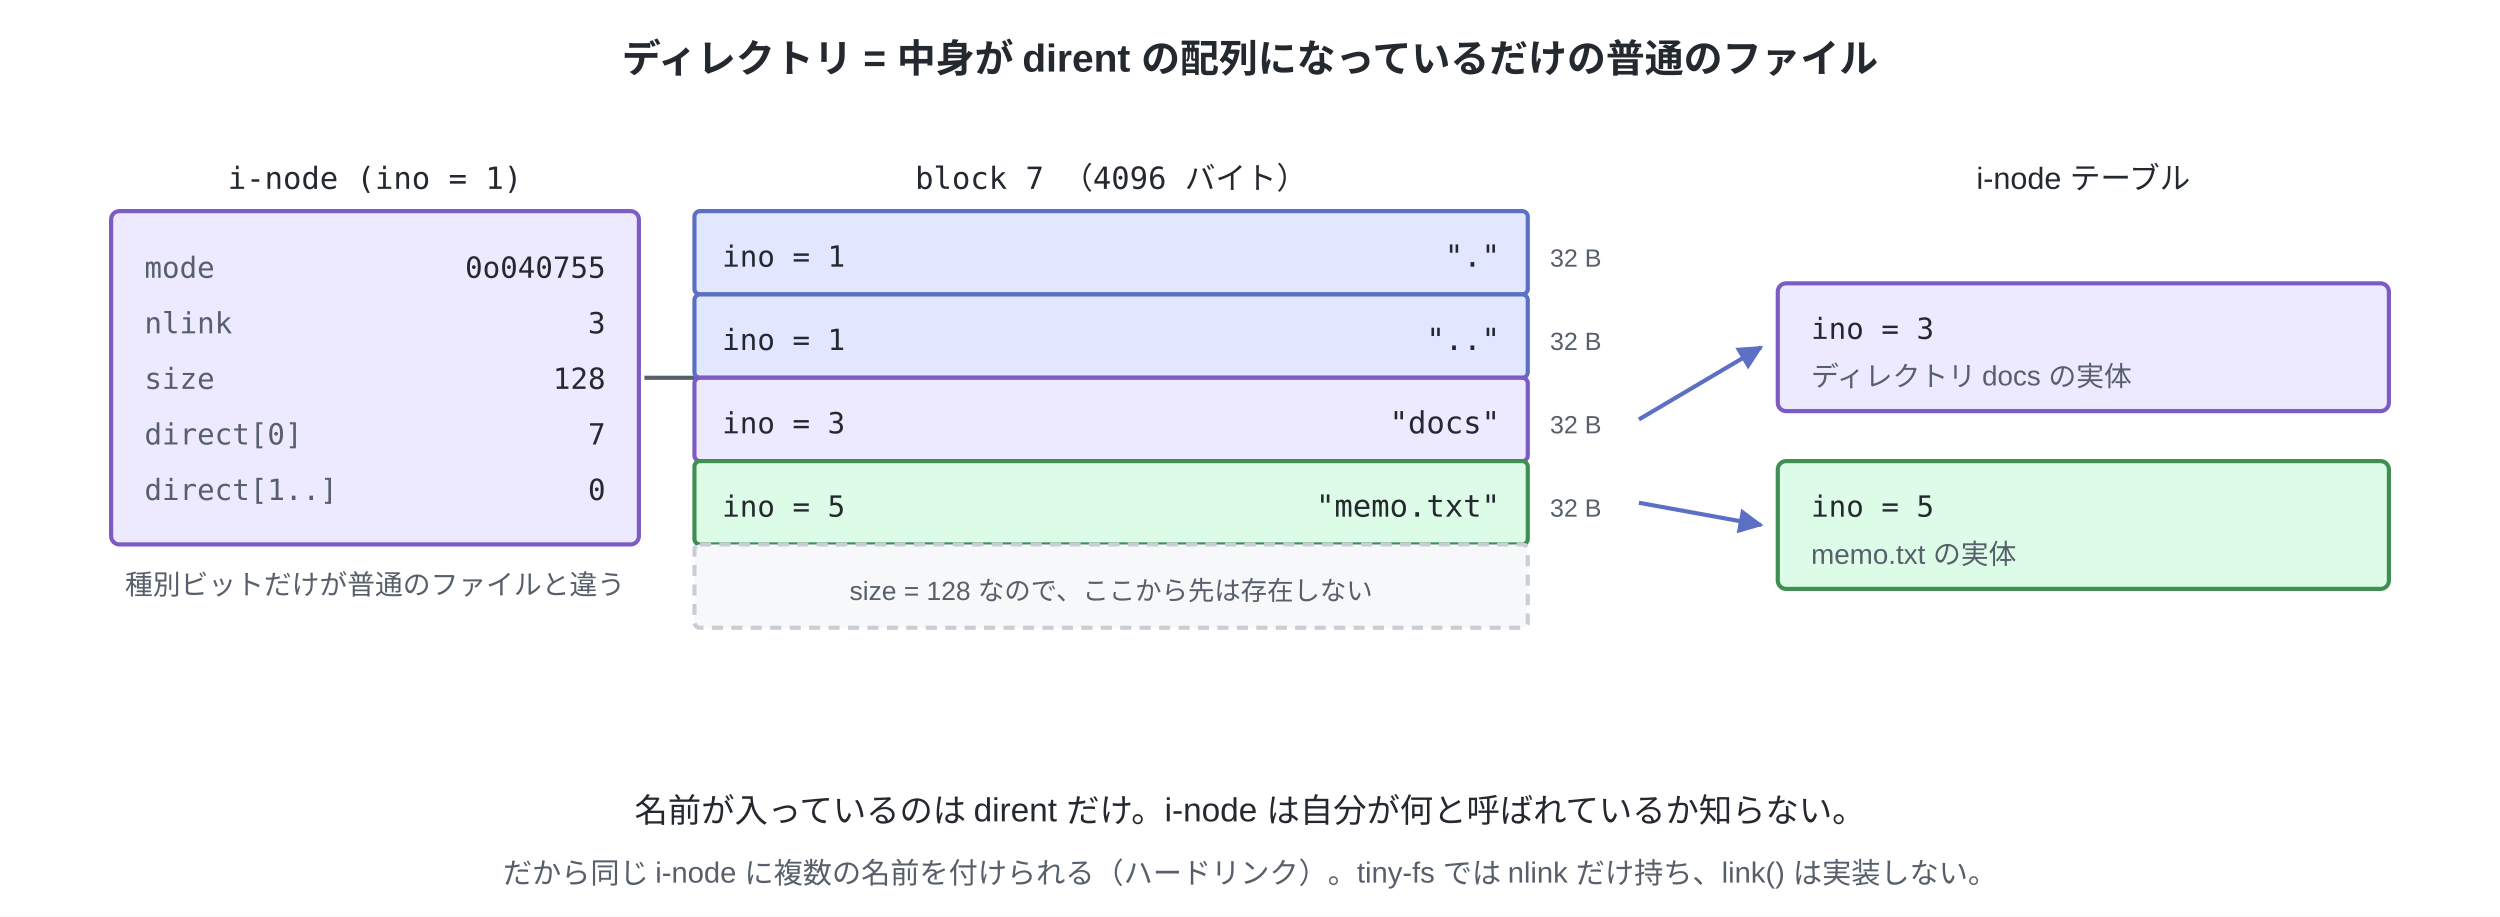
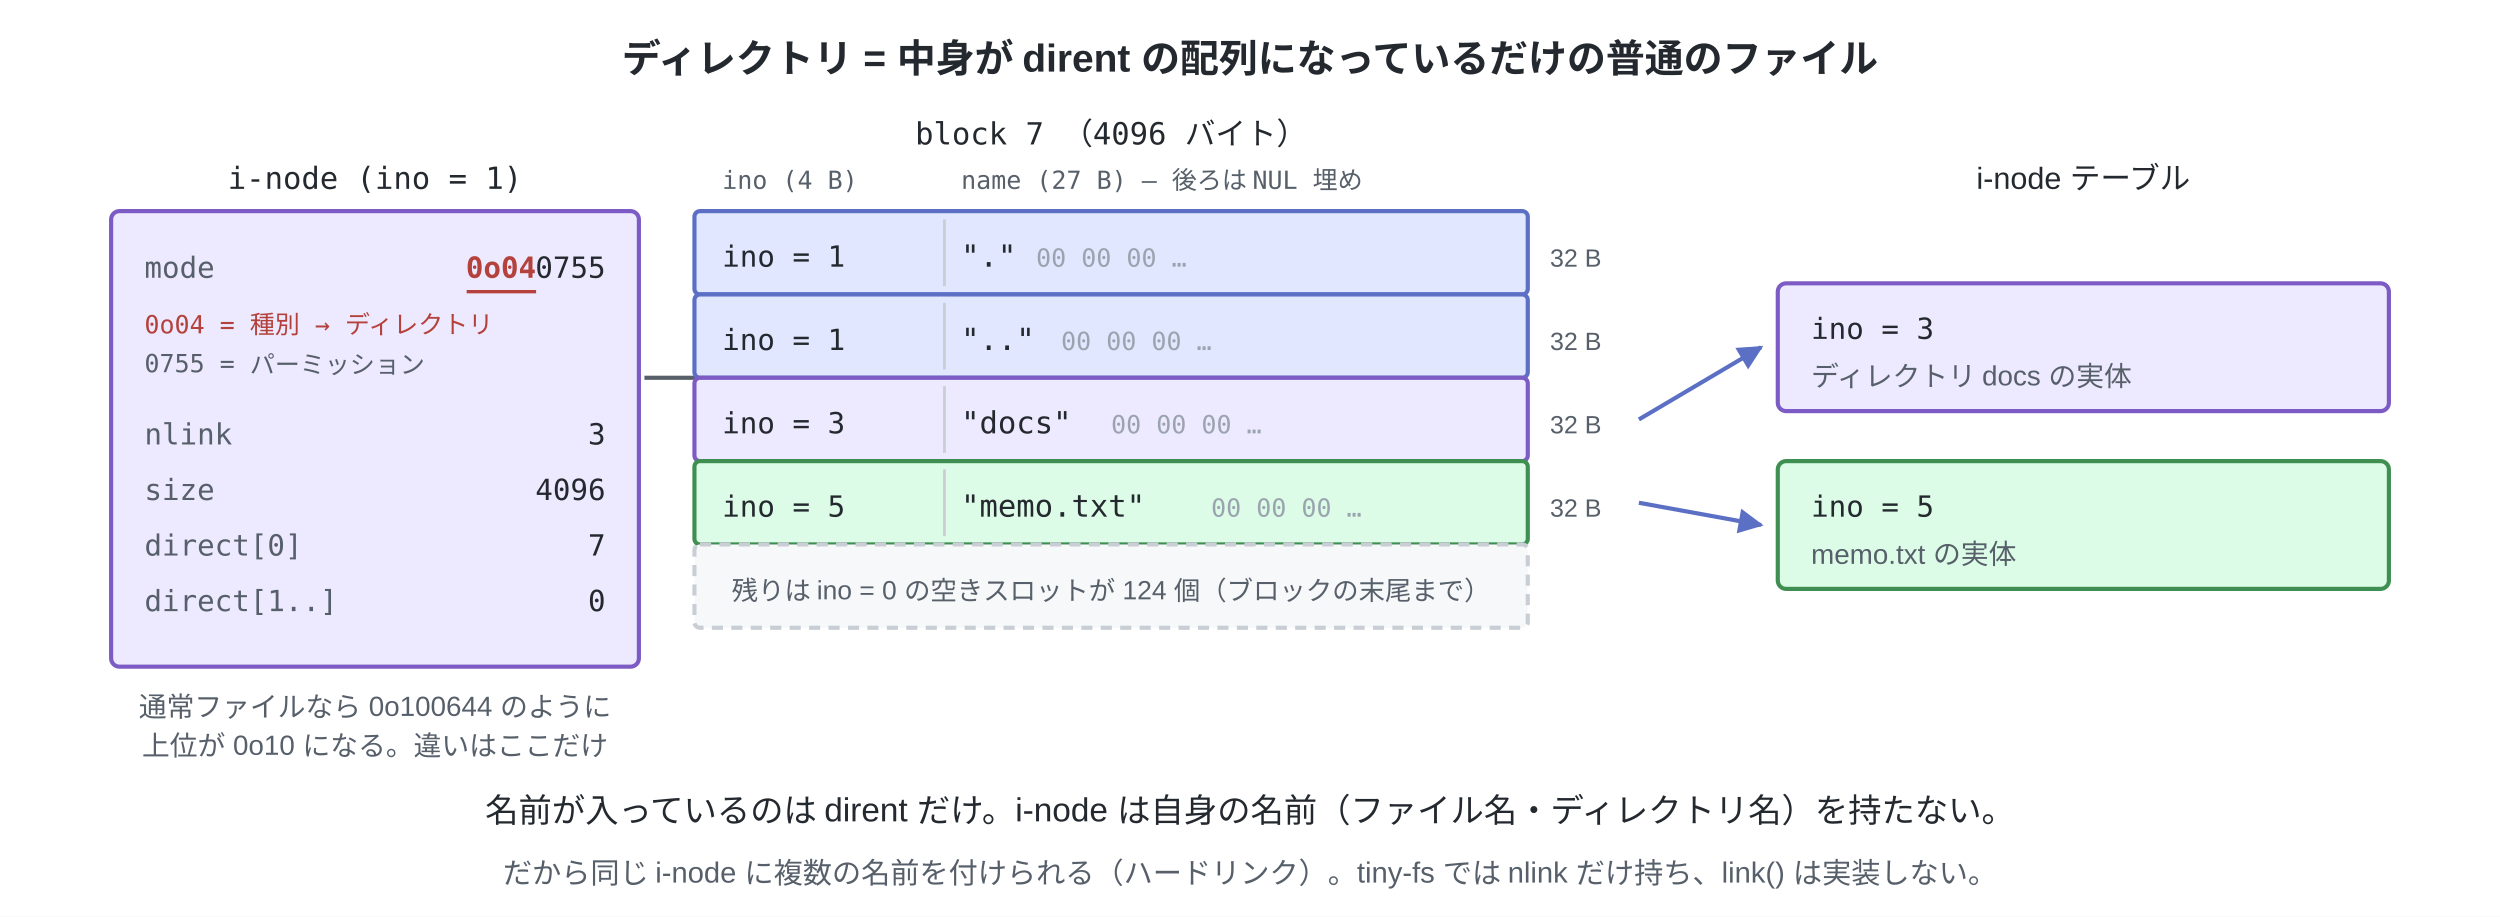
<svg xmlns="http://www.w3.org/2000/svg" width="900" height="330" viewBox="0 0 900 330" role="img" font-family="Helvetica Neue, Arial, Hiragino Sans, Noto Sans JP, sans-serif">
  <rect x="0" y="0" width="900" height="330" fill="#ffffff" />
  <defs>
    <marker id="a" viewBox="0 0 10 10" refX="9" refY="5" markerWidth="6" markerHeight="6" orient="auto-start-reverse">
      <path d="M 0 0 L 10 5 L 0 10 z" fill="#57606a" />
    </marker>
    <marker id="g" viewBox="0 0 10 10" refX="9" refY="5" markerWidth="6" markerHeight="6" orient="auto-start-reverse">
      <path d="M 0 0 L 10 5 L 0 10 z" fill="#5b6fc4" />
    </marker>
  </defs>
  <text x="450.0" y="26" font-size="14" fill="#24292f" text-anchor="middle" font-family="Helvetica Neue, Arial, Hiragino Sans, Noto Sans JP, sans-serif" font-weight="bold">ディレクトリ = 中身が dirent の配列になっているだけの普通のファイル</text>
-   <rect x="40" y="76" width="190" height="120" rx="3" fill="#ede9fe" stroke="#7c5cc4" stroke-width="1.5" />
+   <rect x="40" y="76" width="190" height="164" rx="3" fill="#ede9fe" stroke="#7c5cc4" stroke-width="1.5" />
  <text x="135" y="68" font-size="11" fill="#24292f" text-anchor="middle" font-family="SFMono-Regular, Menlo, Consolas, monospace" font-weight="normal">i-node (ino = 1)</text>
  <text x="52" y="100" font-size="10.5" fill="#57606a" text-anchor="start" font-family="SFMono-Regular, Menlo, Consolas, monospace" font-weight="normal">mode</text>
-   <text x="218" y="100" font-size="10.5" fill="#24292f" text-anchor="end" font-family="SFMono-Regular, Menlo, Consolas, monospace" font-weight="normal">0o040755</text>
-   <text x="52" y="120" font-size="10.5" fill="#57606a" text-anchor="start" font-family="SFMono-Regular, Menlo, Consolas, monospace" font-weight="normal">nlink</text>
-   <text x="218" y="120" font-size="10.5" fill="#24292f" text-anchor="end" font-family="SFMono-Regular, Menlo, Consolas, monospace" font-weight="normal">3</text>
-   <text x="52" y="140" font-size="10.5" fill="#57606a" text-anchor="start" font-family="SFMono-Regular, Menlo, Consolas, monospace" font-weight="normal">size</text>
-   <text x="218" y="140" font-size="10.5" fill="#24292f" text-anchor="end" font-family="SFMono-Regular, Menlo, Consolas, monospace" font-weight="normal">128</text>
-   <text x="52" y="160" font-size="10.5" fill="#57606a" text-anchor="start" font-family="SFMono-Regular, Menlo, Consolas, monospace" font-weight="normal">direct[0]</text>
-   <text x="218" y="160" font-size="10.5" fill="#24292f" text-anchor="end" font-family="SFMono-Regular, Menlo, Consolas, monospace" font-weight="normal">7</text>
-   <text x="52" y="180" font-size="10.5" fill="#57606a" text-anchor="start" font-family="SFMono-Regular, Menlo, Consolas, monospace" font-weight="normal">direct[1..]</text>
-   <text x="218" y="180" font-size="10.5" fill="#24292f" text-anchor="end" font-family="SFMono-Regular, Menlo, Consolas, monospace" font-weight="normal">0</text>
-   <text x="135" y="214" font-size="10" fill="#57606a" text-anchor="middle" font-family="Helvetica Neue, Arial, Hiragino Sans, Noto Sans JP, sans-serif" font-weight="normal">種別ビットだけが普通のファイルと違う</text>
+   <text x="218" y="100" font-size="10.5" fill="#24292f" text-anchor="end" font-family="SFMono-Regular, Menlo, Consolas, monospace" font-weight="normal">0755</text>
+   <text x="193" y="100" font-size="10.5" fill="#b4413c" text-anchor="end" font-family="SFMono-Regular, Menlo, Consolas, monospace" font-weight="bold">0o04</text>
+   <path d="M 168 105 L 193 105" stroke="#b4413c" stroke-width="1.2" />
+   <text x="52" y="120" font-size="9" fill="#b4413c" text-anchor="start" font-family="SFMono-Regular, Menlo, Consolas, monospace" font-weight="normal">0o04 = 種別 → ディレクトリ</text>
+   <text x="52" y="134" font-size="9" fill="#57606a" text-anchor="start" font-family="SFMono-Regular, Menlo, Consolas, monospace" font-weight="normal">0755 = パーミッション</text>
+   <text x="52" y="160" font-size="10.5" fill="#57606a" text-anchor="start" font-family="SFMono-Regular, Menlo, Consolas, monospace" font-weight="normal">nlink</text>
+   <text x="218" y="160" font-size="10.5" fill="#24292f" text-anchor="end" font-family="SFMono-Regular, Menlo, Consolas, monospace" font-weight="normal">3</text>
+   <text x="52" y="180" font-size="10.5" fill="#57606a" text-anchor="start" font-family="SFMono-Regular, Menlo, Consolas, monospace" font-weight="normal">size</text>
+   <text x="218" y="180" font-size="10.5" fill="#24292f" text-anchor="end" font-family="SFMono-Regular, Menlo, Consolas, monospace" font-weight="normal">4096</text>
+   <text x="52" y="200" font-size="10.5" fill="#57606a" text-anchor="start" font-family="SFMono-Regular, Menlo, Consolas, monospace" font-weight="normal">direct[0]</text>
+   <text x="218" y="200" font-size="10.5" fill="#24292f" text-anchor="end" font-family="SFMono-Regular, Menlo, Consolas, monospace" font-weight="normal">7</text>
+   <text x="52" y="220" font-size="10.5" fill="#57606a" text-anchor="start" font-family="SFMono-Regular, Menlo, Consolas, monospace" font-weight="normal">direct[1..]</text>
+   <text x="218" y="220" font-size="10.5" fill="#24292f" text-anchor="end" font-family="SFMono-Regular, Menlo, Consolas, monospace" font-weight="normal">0</text>
+   <text x="135" y="258" font-size="10" fill="#57606a" text-anchor="middle" font-family="Helvetica Neue, Arial, Hiragino Sans, Noto Sans JP, sans-serif" font-weight="normal">通常ファイルなら 0o100644 のように</text>
+   <text x="135" y="272" font-size="10" fill="#57606a" text-anchor="middle" font-family="Helvetica Neue, Arial, Hiragino Sans, Noto Sans JP, sans-serif" font-weight="normal">上位が 0o10 になる。違いはここだけ</text>
  <path d="M 232 136 L 286 136" stroke="#57606a" stroke-width="1.5" fill="none" marker-end="url(#a)" />
-   <text x="400.0" y="68" font-size="11" fill="#24292f" text-anchor="middle" font-family="SFMono-Regular, Menlo, Consolas, monospace" font-weight="normal">block 7 （4096 バイト）</text>
+   <text x="400.0" y="52" font-size="11" fill="#24292f" text-anchor="middle" font-family="SFMono-Regular, Menlo, Consolas, monospace" font-weight="normal">block 7 （4096 バイト）</text>
+   <text x="260" y="68" font-size="9" fill="#57606a" text-anchor="start" font-family="SFMono-Regular, Menlo, Consolas, monospace" font-weight="normal">ino (4 B)</text>
+   <text x="346" y="68" font-size="9" fill="#57606a" text-anchor="start" font-family="SFMono-Regular, Menlo, Consolas, monospace" font-weight="normal">name (27 B) — 後ろは NUL 埋め</text>
  <rect x="250" y="76" width="300" height="30" rx="2" fill="#e0e7ff" stroke="#5b6fc4" stroke-width="1.5" />
+   <path d="M 340 79 l 0 24" stroke="#c9ced4" stroke-width="1" />
  <text x="260" y="96" font-size="10.5" fill="#24292f" text-anchor="start" font-family="SFMono-Regular, Menlo, Consolas, monospace" font-weight="normal">ino = 1</text>
-   <text x="540" y="96" font-size="11" fill="#24292f" text-anchor="end" font-family="SFMono-Regular, Menlo, Consolas, monospace" font-weight="normal">"."</text>
+   <text x="346" y="96" font-size="11" fill="#24292f" text-anchor="start" font-family="SFMono-Regular, Menlo, Consolas, monospace" font-weight="normal">"."</text>
+   <text x="373" y="96" font-size="9" fill="#9aa4ae" text-anchor="start" font-family="SFMono-Regular, Menlo, Consolas, monospace" font-weight="normal">00 00 00 …</text>
  <text x="558" y="96" font-size="9" fill="#57606a" text-anchor="start" font-family="Helvetica Neue, Arial, Hiragino Sans, Noto Sans JP, sans-serif" font-weight="normal">32 B</text>
  <rect x="250" y="106" width="300" height="30" rx="2" fill="#e0e7ff" stroke="#5b6fc4" stroke-width="1.5" />
+   <path d="M 340 109 l 0 24" stroke="#c9ced4" stroke-width="1" />
  <text x="260" y="126" font-size="10.5" fill="#24292f" text-anchor="start" font-family="SFMono-Regular, Menlo, Consolas, monospace" font-weight="normal">ino = 1</text>
-   <text x="540" y="126" font-size="11" fill="#24292f" text-anchor="end" font-family="SFMono-Regular, Menlo, Consolas, monospace" font-weight="normal">".."</text>
+   <text x="346" y="126" font-size="11" fill="#24292f" text-anchor="start" font-family="SFMono-Regular, Menlo, Consolas, monospace" font-weight="normal">".."</text>
+   <text x="382" y="126" font-size="9" fill="#9aa4ae" text-anchor="start" font-family="SFMono-Regular, Menlo, Consolas, monospace" font-weight="normal">00 00 00 …</text>
  <text x="558" y="126" font-size="9" fill="#57606a" text-anchor="start" font-family="Helvetica Neue, Arial, Hiragino Sans, Noto Sans JP, sans-serif" font-weight="normal">32 B</text>
  <rect x="250" y="136" width="300" height="30" rx="2" fill="#ede9fe" stroke="#7c5cc4" stroke-width="1.5" />
+   <path d="M 340 139 l 0 24" stroke="#c9ced4" stroke-width="1" />
  <text x="260" y="156" font-size="10.5" fill="#24292f" text-anchor="start" font-family="SFMono-Regular, Menlo, Consolas, monospace" font-weight="normal">ino = 3</text>
-   <text x="540" y="156" font-size="11" fill="#24292f" text-anchor="end" font-family="SFMono-Regular, Menlo, Consolas, monospace" font-weight="normal">"docs"</text>
+   <text x="346" y="156" font-size="11" fill="#24292f" text-anchor="start" font-family="SFMono-Regular, Menlo, Consolas, monospace" font-weight="normal">"docs"</text>
+   <text x="400" y="156" font-size="9" fill="#9aa4ae" text-anchor="start" font-family="SFMono-Regular, Menlo, Consolas, monospace" font-weight="normal">00 00 00 …</text>
  <text x="558" y="156" font-size="9" fill="#57606a" text-anchor="start" font-family="Helvetica Neue, Arial, Hiragino Sans, Noto Sans JP, sans-serif" font-weight="normal">32 B</text>
  <rect x="250" y="166" width="300" height="30" rx="2" fill="#dcfce7" stroke="#3f8f52" stroke-width="1.5" />
+   <path d="M 340 169 l 0 24" stroke="#c9ced4" stroke-width="1" />
  <text x="260" y="186" font-size="10.5" fill="#24292f" text-anchor="start" font-family="SFMono-Regular, Menlo, Consolas, monospace" font-weight="normal">ino = 5</text>
-   <text x="540" y="186" font-size="11" fill="#24292f" text-anchor="end" font-family="SFMono-Regular, Menlo, Consolas, monospace" font-weight="normal">"memo.txt"</text>
+   <text x="346" y="186" font-size="11" fill="#24292f" text-anchor="start" font-family="SFMono-Regular, Menlo, Consolas, monospace" font-weight="normal">"memo.txt"</text>
+   <text x="436" y="186" font-size="9" fill="#9aa4ae" text-anchor="start" font-family="SFMono-Regular, Menlo, Consolas, monospace" font-weight="normal">00 00 00 …</text>
  <text x="558" y="186" font-size="9" fill="#57606a" text-anchor="start" font-family="Helvetica Neue, Arial, Hiragino Sans, Noto Sans JP, sans-serif" font-weight="normal">32 B</text>
  <rect x="250" y="196" width="300" height="30" rx="2" fill="#f6f8fa" stroke="#c9ced4" stroke-width="1.5" stroke-dasharray="4 3" />
-   <text x="400.0" y="216" font-size="9.5" fill="#57606a" text-anchor="middle" font-family="Helvetica Neue, Arial, Hiragino Sans, Noto Sans JP, sans-serif" font-weight="normal">size = 128 なので、ここから先は存在しない</text>
+   <text x="400.0" y="216" font-size="9.5" fill="#57606a" text-anchor="middle" font-family="Helvetica Neue, Arial, Hiragino Sans, Noto Sans JP, sans-serif" font-weight="normal">残りは ino = 0 の空きスロットが 124 個（ブロックの末尾まで）</text>
  <text x="750" y="68" font-size="11" fill="#24292f" text-anchor="middle" font-family="Helvetica Neue, Arial, Hiragino Sans, Noto Sans JP, sans-serif" font-weight="normal">i-node テーブル</text>
  <rect x="640" y="102" width="220" height="46" rx="3" fill="#ede9fe" stroke="#7c5cc4" stroke-width="1.5" />
  <text x="652" y="122" font-size="10.5" fill="#24292f" text-anchor="start" font-family="SFMono-Regular, Menlo, Consolas, monospace" font-weight="normal">ino = 3</text>
  <text x="652" y="139" font-size="10" fill="#57606a" text-anchor="start" font-family="Helvetica Neue, Arial, Hiragino Sans, Noto Sans JP, sans-serif" font-weight="normal">ディレクトリ docs の実体</text>
  <rect x="640" y="166" width="220" height="46" rx="3" fill="#dcfce7" stroke="#3f8f52" stroke-width="1.5" />
  <text x="652" y="186" font-size="10.5" fill="#24292f" text-anchor="start" font-family="SFMono-Regular, Menlo, Consolas, monospace" font-weight="normal">ino = 5</text>
  <text x="652" y="203" font-size="10" fill="#57606a" text-anchor="start" font-family="Helvetica Neue, Arial, Hiragino Sans, Noto Sans JP, sans-serif" font-weight="normal">memo.txt の実体</text>
  <path d="M 590 151 L 634 125" stroke="#5b6fc4" stroke-width="1.5" fill="none" marker-end="url(#g)" />
  <path d="M 590 181 L 634 189" stroke="#5b6fc4" stroke-width="1.5" fill="none" marker-end="url(#g)" />
-   <text x="450.0" y="296" font-size="12" fill="#24292f" text-anchor="middle" font-family="Helvetica Neue, Arial, Hiragino Sans, Noto Sans JP, sans-serif" font-weight="normal">名前が入っているのは dirent だけ。i-node は自分が何と呼ばれているか知らない。</text>
+   <text x="450.0" y="296" font-size="12" fill="#24292f" text-anchor="middle" font-family="Helvetica Neue, Arial, Hiragino Sans, Noto Sans JP, sans-serif" font-weight="normal">名前が入っているのは dirent だけ。i-node は自身の名前（ファイル名・ディレクトリ名）を持たない。</text>
  <text x="450.0" y="318" font-size="10.5" fill="#57606a" text-anchor="middle" font-family="Helvetica Neue, Arial, Hiragino Sans, Noto Sans JP, sans-serif" font-weight="normal">だから同じ i-node に複数の名前を付けられる（ハードリンク）。tiny-fs では nlink だけ持ち、link() は実装しない。</text>
</svg>
